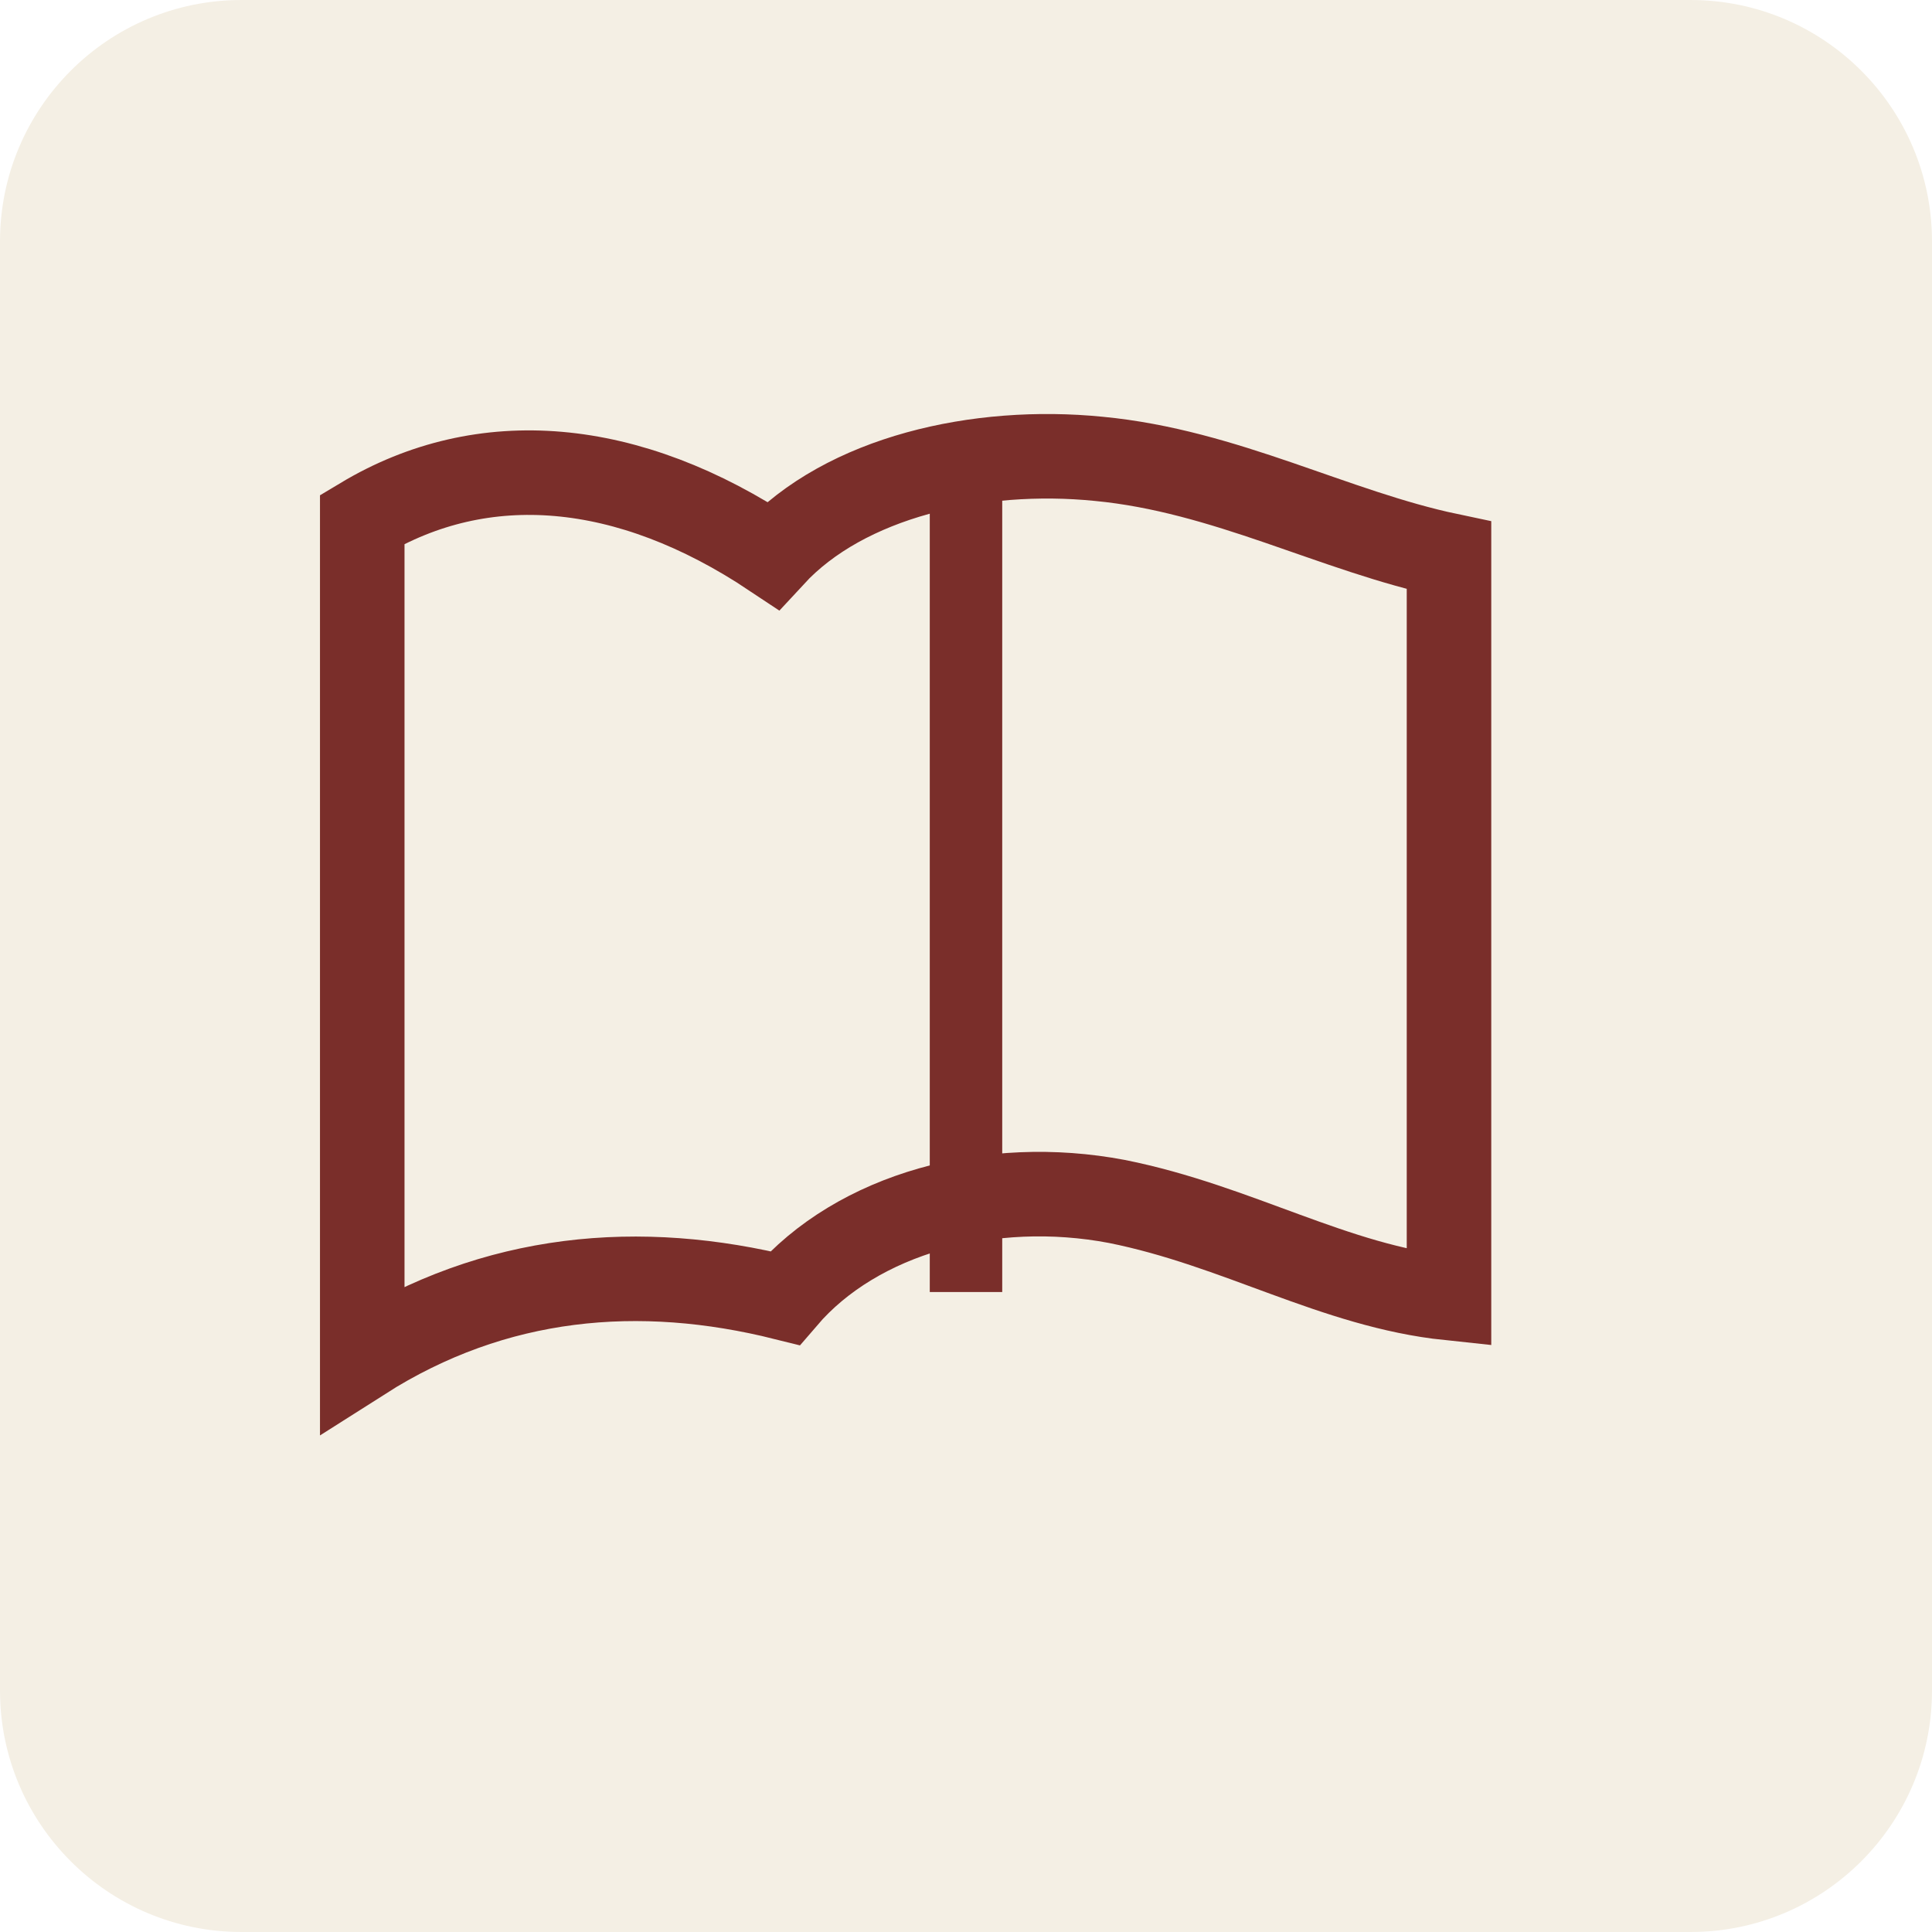
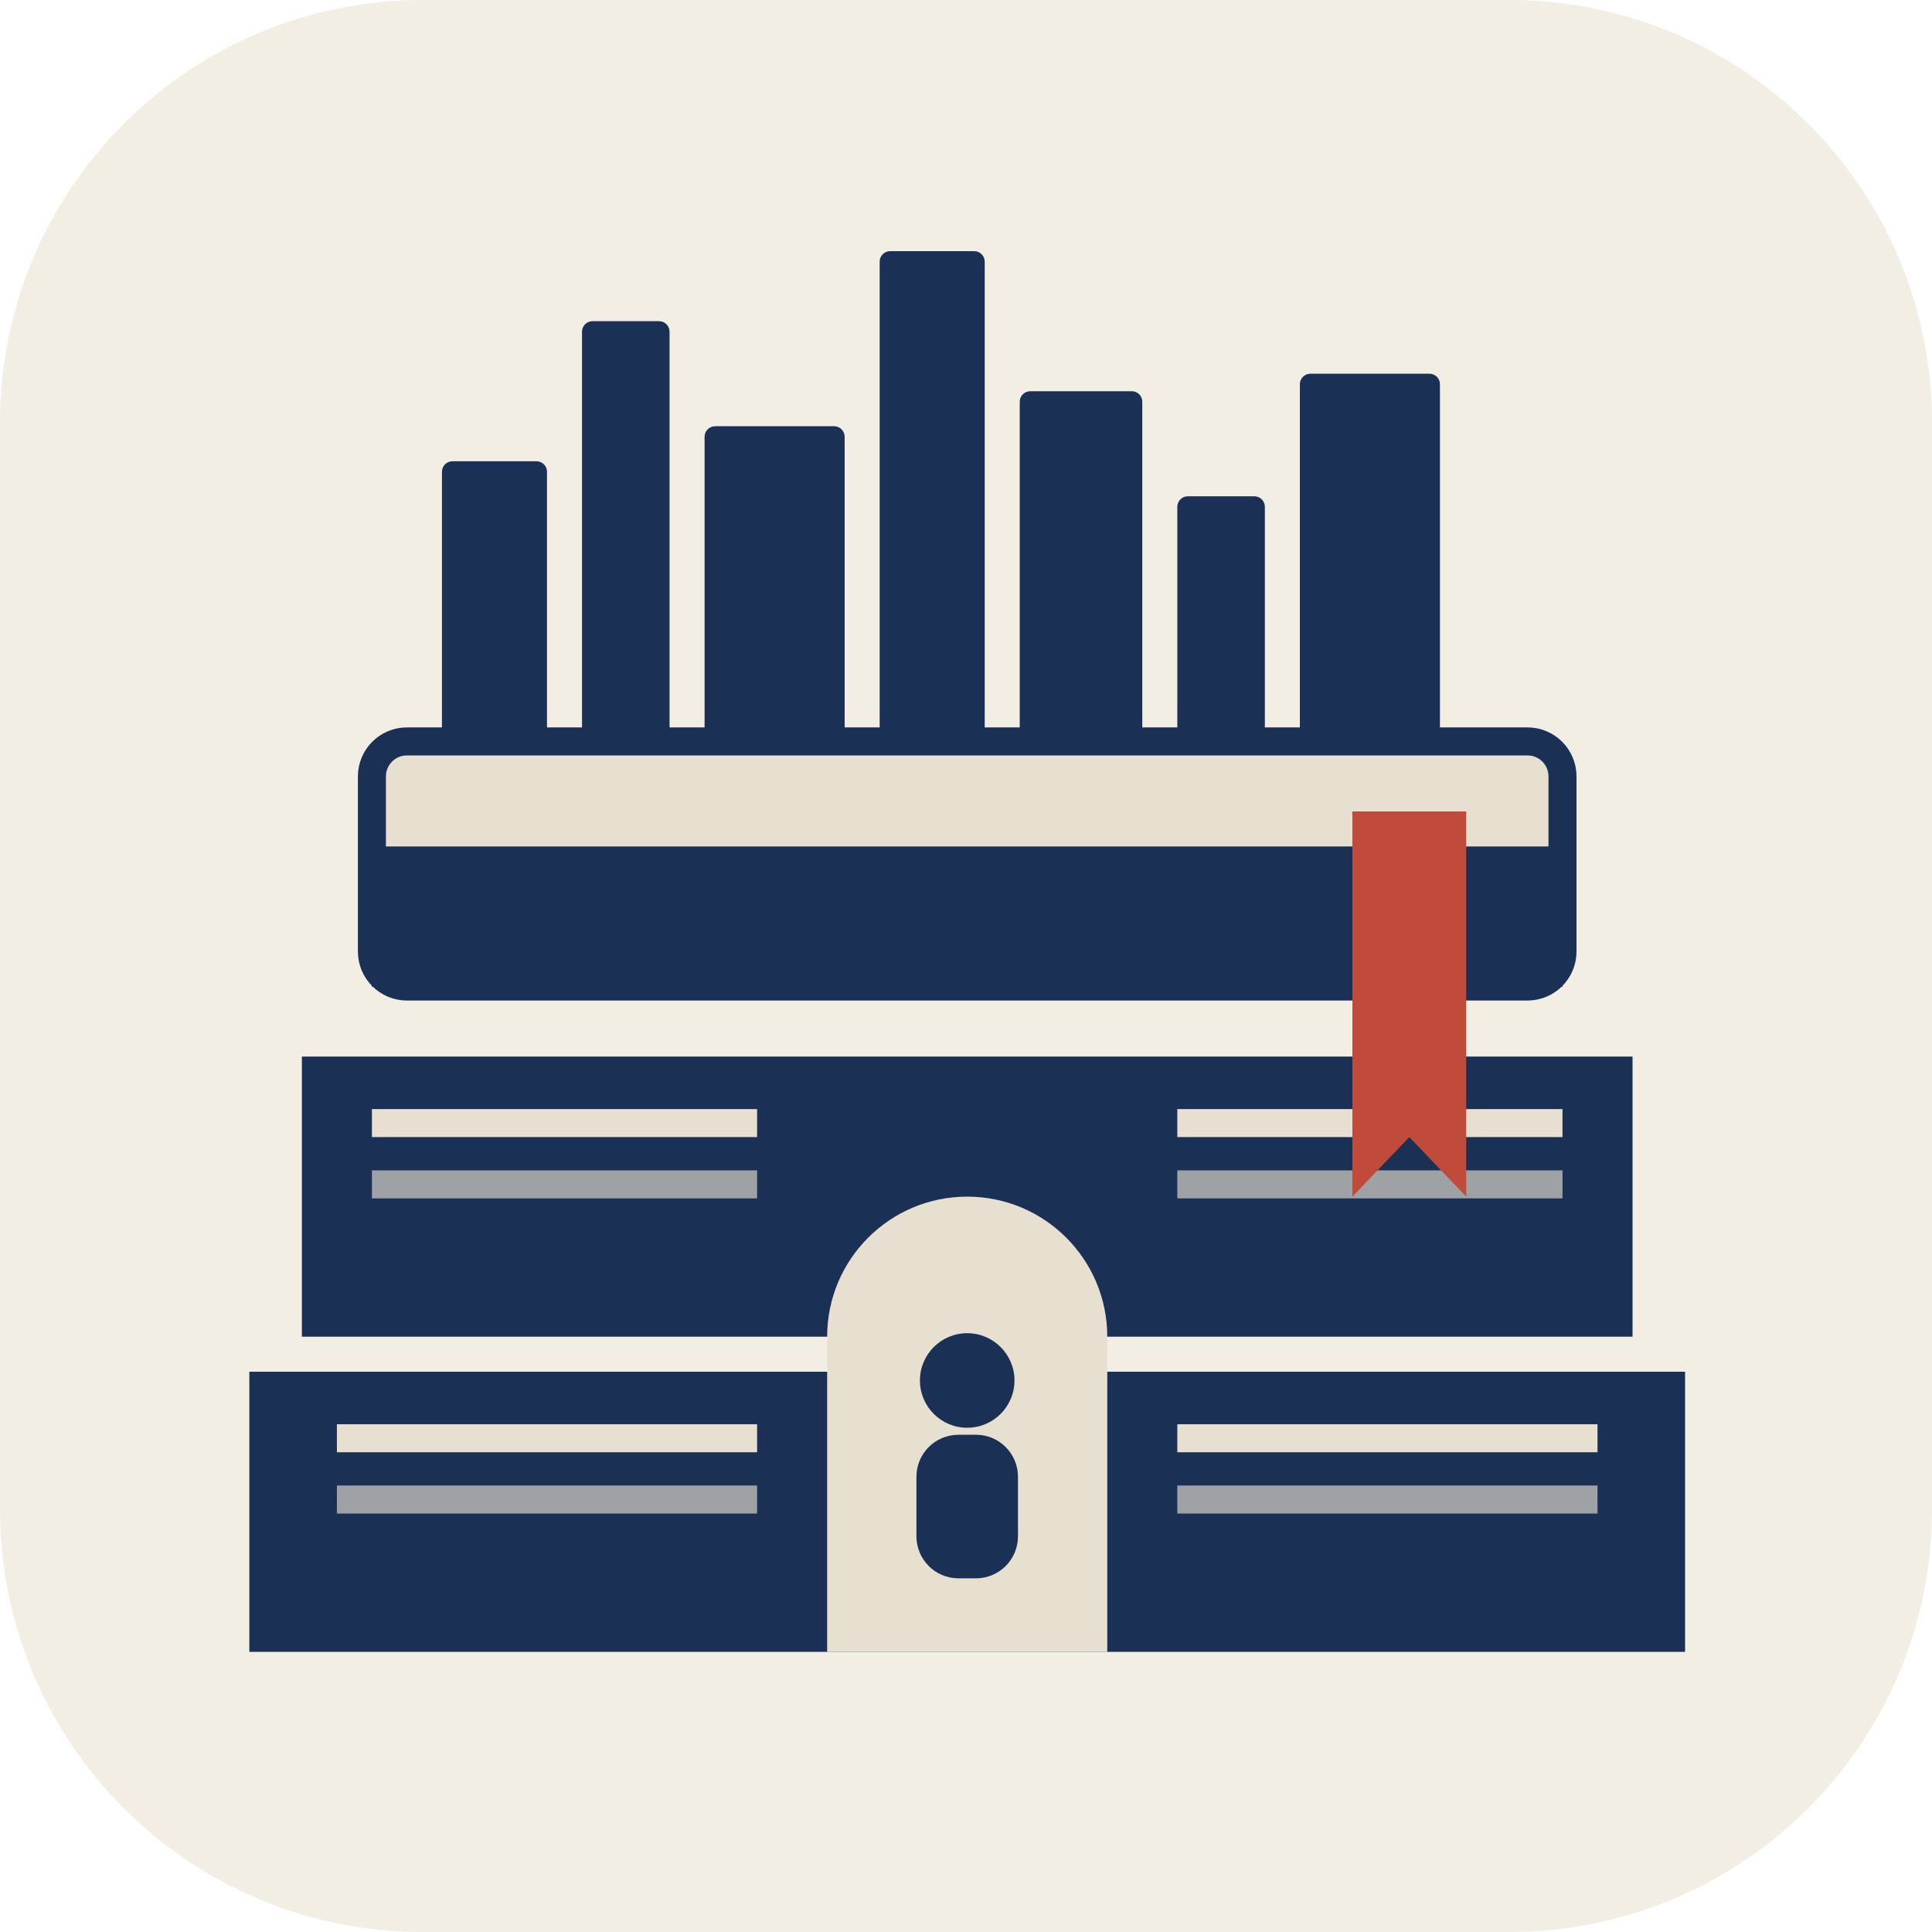
<svg xmlns="http://www.w3.org/2000/svg" viewBox="0 0 32 32">
-   <rect width="32" height="32" rx="4" fill="#f4efe4" />
-   <path d="M6 22.5c2.2-1.4 4.6-1.6 7-1 1.2-1.4 3.4-2 5.5-1.6 2 .4 3.6 1.4 5.5 1.6V9.2c-1.9-.4-3.7-1.4-5.8-1.6-2-.2-4.2.3-5.4 1.6C10.4 7.6 8 7.4 6 8.6v13.9z" fill="none" stroke="#7a2e2a" stroke-width="1.4" />
-   <path d="M16 8.2v13.2" stroke="#7a2e2a" stroke-width="1.2" />
+   <rect width="32" height="32" rx="7" fill="#F3EEE4" />
+   <g transform="translate(2.1 3.0) scale(0.29)">
+     <g fill="#1A3054">
+       <rect x="18" y="16" width="6" height="16" rx="0.6" />
+       <rect x="26" y="8" width="5" height="24" rx="0.6" />
+       <rect x="33" y="14" width="8" height="18" rx="0.6" />
+       <rect x="43" y="4" width="6" height="28" rx="0.6" />
+       <rect x="51" y="12" width="7" height="20" rx="0.6" />
+       <rect x="60" y="18" width="5" height="14" rx="0.6" />
+       <rect x="67" y="11" width="8" height="21" rx="0.6" />
+     </g>
+     <rect x="14" y="32" width="68" height="14" rx="2" fill="#E7DFD0" stroke="#1A3054" stroke-width="1.6" />
+     <rect x="14" y="38" width="68" height="8" fill="#1A3054" />
+     <rect x="14" y="44" width="68" height="2" fill="#1A3054" />
+     <path fill="#1A3054" d="M10 50h76v16H10z" />
+     <path fill="#1A3054" d="M7 68h82v16H7z" />
+     <g fill="#E7DFD0">
+       <rect x="14" y="53" width="22" height="1.6" />
+       <rect x="60" y="53" width="22" height="1.6" />
+       <rect x="14" y="56.5" width="22" height="1.6" opacity="0.65" />
+       <rect x="60" y="56.5" width="22" height="1.6" opacity="0.65" />
+       <rect x="12" y="71" width="24" height="1.6" />
+       <rect x="60" y="71" width="24" height="1.6" />
+       <rect x="12" y="74.5" width="24" height="1.6" opacity="0.65" />
+       <rect x="60" y="74.5" width="24" height="1.6" opacity="0.65" />
+     </g>
+     <path fill="#E7DFD0" d="M40 84V66a8 8 0 0 1 16 0v18z" />
+     <path fill="#C04B3A" d="M70 36h6.5v22l-3.25-3.4L70 58z" />
+     <g fill="#1A3054">
+       <circle cx="48" cy="68.5" r="2.7" />
+       <rect x="45.1" y="71.6" width="5.8" height="8.2" rx="2.4" />
+     </g>
+   </g>
</svg>
